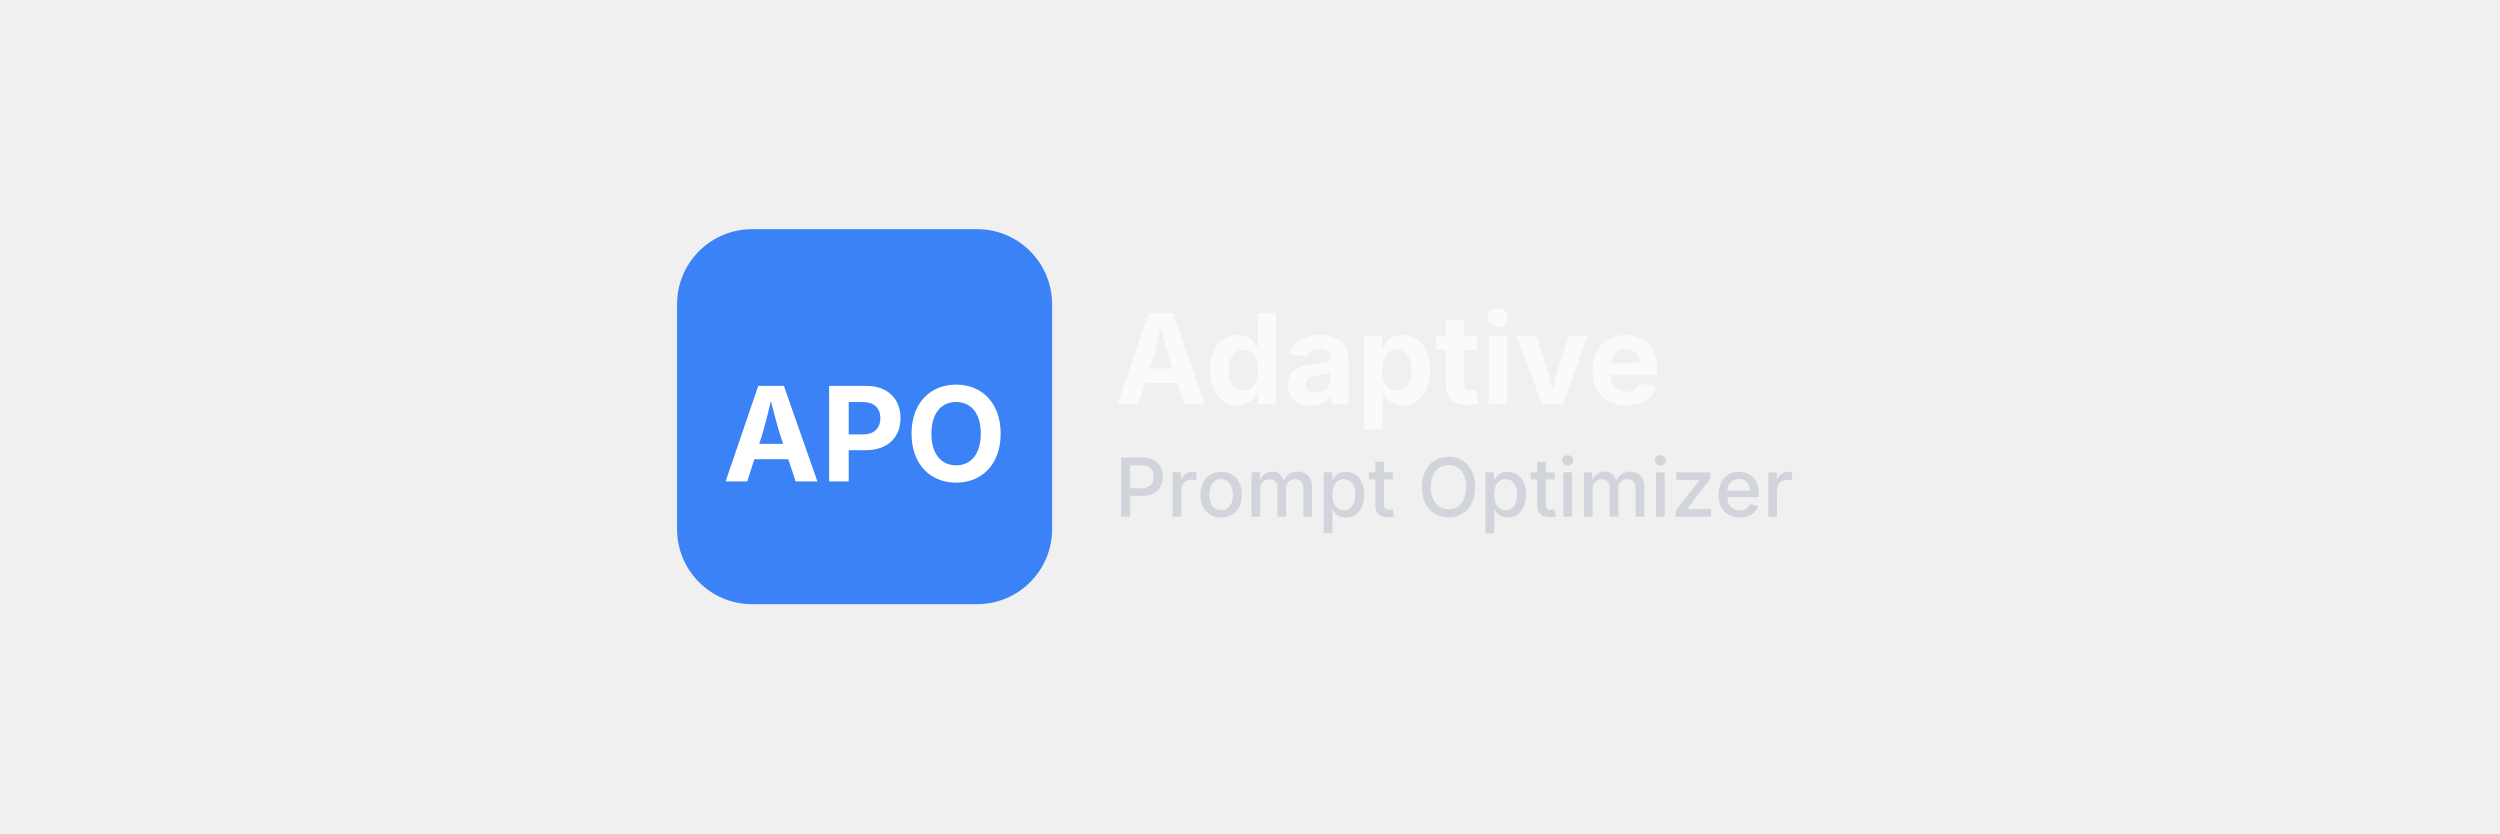
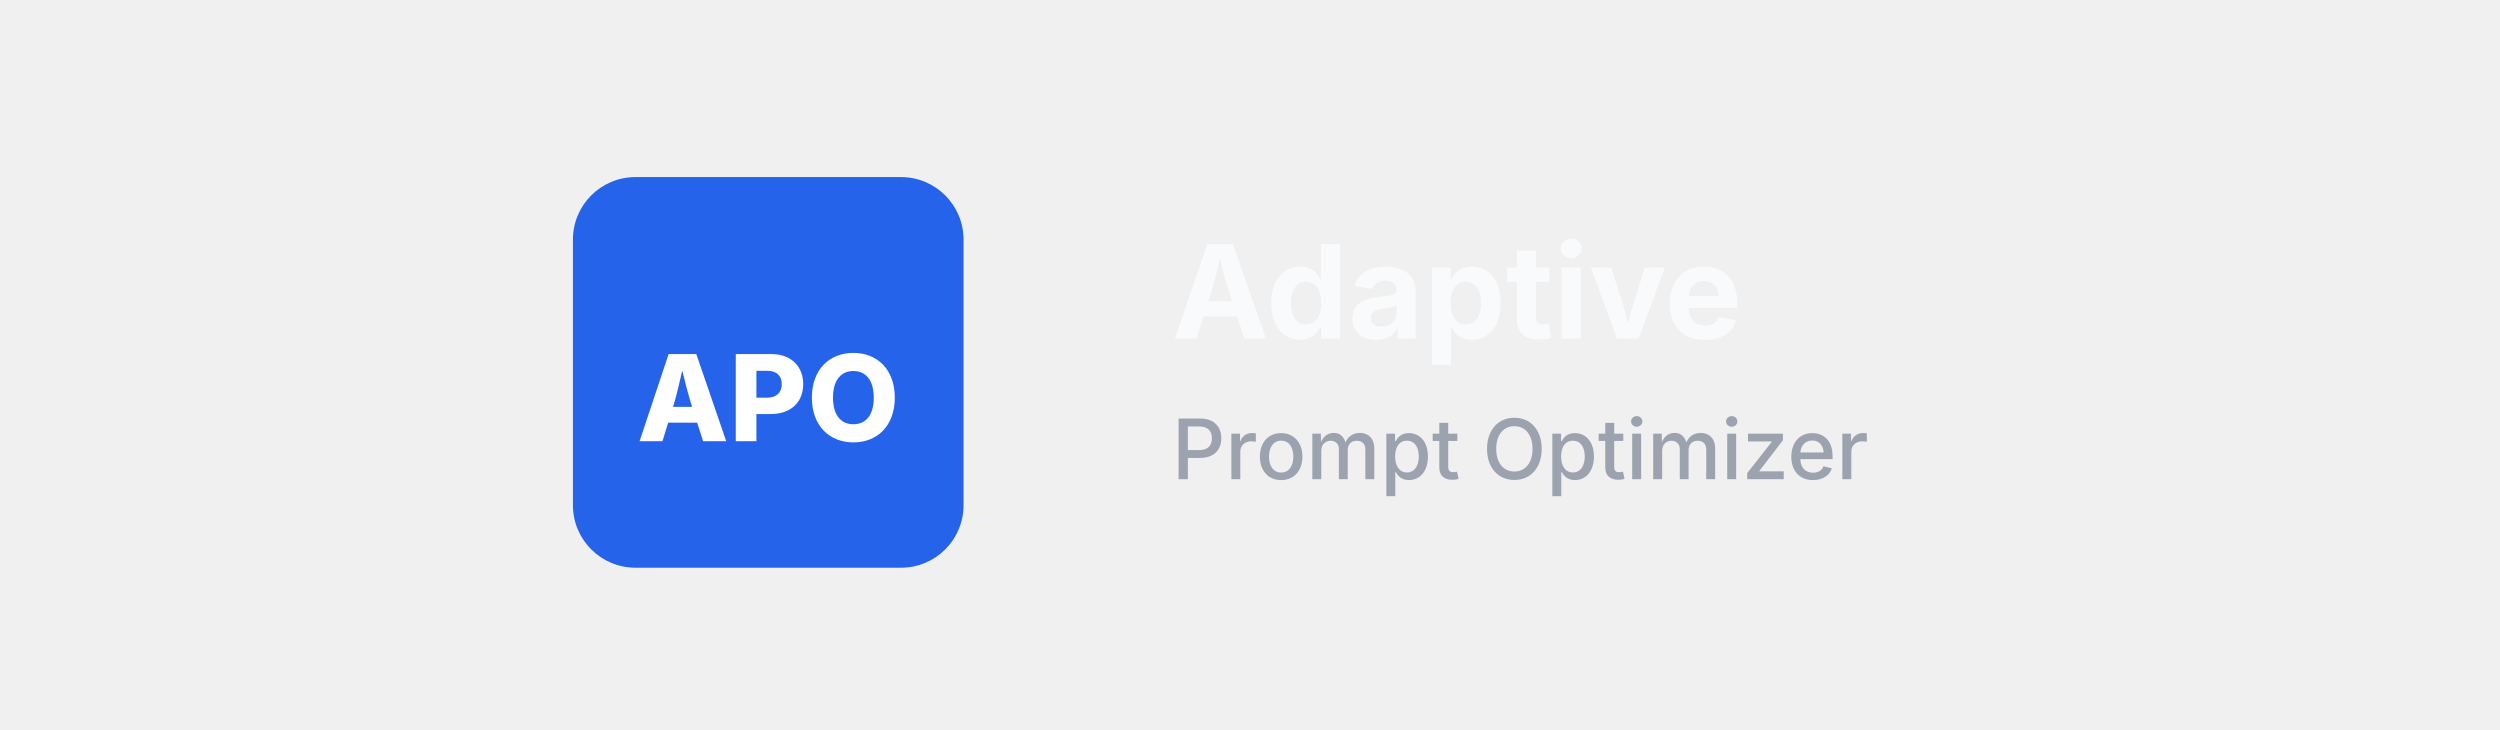
- <svg xmlns="http://www.w3.org/2000/svg" width="720" height="240" viewBox="0 0 720 240" fill="none">
-   <rect width="720" height="240" fill="none" />
-   <g transform="translate(375,120) scale(0.9)" text-rendering="geometricPrecision">
-     <rect x="-200" y="-60" width="120" height="120" rx="24" fill="#3B82F6" />
-     <text x="-140" y="5" text-anchor="middle" dominant-baseline="middle" font-family="Inter, system-ui, -apple-system, 'Segoe UI', Roboto, Helvetica, Arial, sans-serif" font-weight="700" font-size="42" fill="#FFFFFF">APO</text>
-     <g transform="translate(-60,0)">
-       <text x="0" y="-4" font-family="Inter, system-ui, -apple-system, 'Segoe UI', Roboto, Helvetica, Arial, sans-serif" font-weight="700" font-size="40" fill="#F9FAFB">Adaptive</text>
-       <text x="0" y="32" font-family="Inter, system-ui, -apple-system, 'Segoe UI', Roboto, Helvetica, Arial, sans-serif" font-weight="500" font-size="26" fill="#D1D5DB">Prompt Optimizer</text>
+ <svg xmlns="http://www.w3.org/2000/svg" width="960" height="280" viewBox="0 0 960 280" fill="none">
+   <rect width="960" height="280" fill="none" />
+   <g transform="translate(480,140)" text-rendering="geometricPrecision">
+     <rect x="-260" y="-72" width="150" height="150" rx="24" fill="#2563EB" />
+     <text x="-185" y="12" text-anchor="middle" font-family="Inter, system-ui, -apple-system, 'Segoe UI', Roboto, Helvetica, Arial, sans-serif" font-weight="800" font-size="46" fill="#FFFFFF" dominant-baseline="middle">
+       APO
+     </text>
+     <g transform="translate(-30,0)">
+       <text x="0" y="-10" font-family="Inter, system-ui, -apple-system, 'Segoe UI', Roboto, Helvetica, Arial, sans-serif" font-weight="700" font-size="50" fill="#F9FAFB">
+         Adaptive
+       </text>
+       <text x="0" y="44" font-family="Inter, system-ui, -apple-system, 'Segoe UI', Roboto, Helvetica, Arial, sans-serif" font-weight="500" font-size="32" fill="#9CA3AF">
+         Prompt Optimizer
+       </text>
    </g>
  </g>
</svg>
